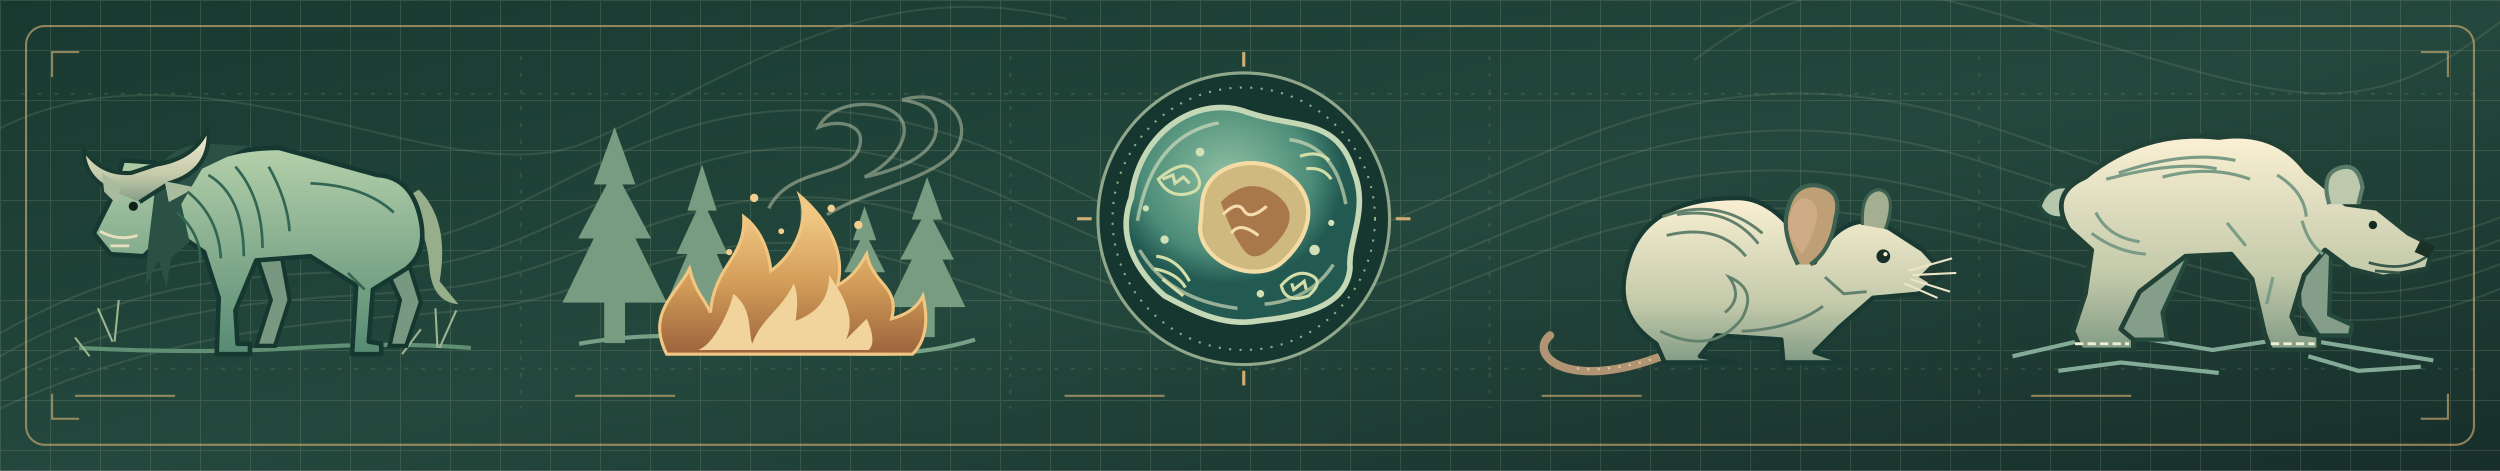
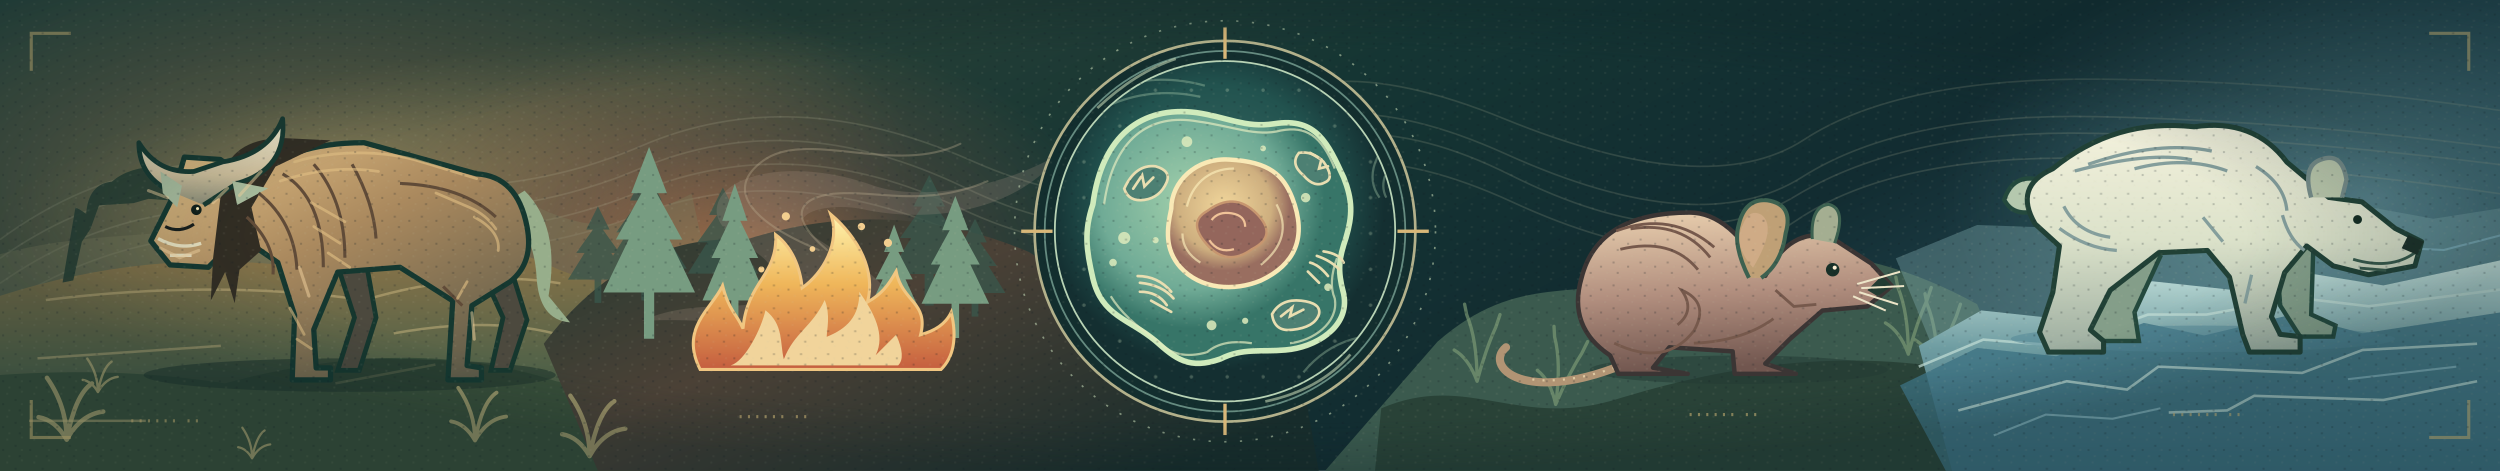
- <svg xmlns="http://www.w3.org/2000/svg" width="1200" height="226" viewBox="0 0 1200 226">
+ <svg xmlns="http://www.w3.org/2000/svg" width="1200" height="226" viewBox="0 0 1200 226" role="img" aria-labelledby="atlas-title atlas-description">
  <defs>
-     <linearGradient id="paper" x2="1" y2="1">
-       <stop stop-color="#183930" />
-       <stop offset=".52" stop-color="#24483d" />
-       <stop offset="1" stop-color="#172e2a" />
+     <linearGradient id="sky" x2="1" y2=".35">
+       <stop stop-color="#193b37" />
+       <stop offset=".32" stop-color="#263f36" />
+       <stop offset=".53" stop-color="#153533" />
+       <stop offset=".78" stop-color="#122c31" />
+       <stop offset="1" stop-color="#254a56" />
+     </linearGradient>
+     <radialGradient id="dusk">
+       <stop stop-color="#dcb474" stop-opacity=".55" />
+       <stop offset=".55" stop-color="#d69d66" stop-opacity=".23" />
+       <stop offset="1" stop-color="#dfb270" stop-opacity="0" />
+     </radialGradient>
+     <radialGradient id="embers">
+       <stop stop-color="#eb8b51" stop-opacity=".64" />
+       <stop offset=".55" stop-color="#b95f4e" stop-opacity=".20" />
+       <stop offset="1" stop-color="#e68858" stop-opacity="0" />
+     </radialGradient>
+     <radialGradient id="iceGlow">
+       <stop stop-color="#86b5bc" stop-opacity=".53" />
+       <stop offset="1" stop-color="#5f979f" stop-opacity="0" />
+     </radialGradient>
+     <linearGradient id="grassland" x2="0" y2="1">
+       <stop stop-color="#8d7448" />
+       <stop offset=".53" stop-color="#526248" />
+       <stop offset="1" stop-color="#233b32" />
+     </linearGradient>
+     <linearGradient id="forestBank" x2="1" y2=".75">
+       <stop stop-color="#263a31" />
+       <stop offset=".43" stop-color="#4b4136" />
+       <stop offset="1" stop-color="#172c2b" />
+     </linearGradient>
+     <linearGradient id="iceShelf" x2="0" y2="1">
+       <stop stop-color="#c8e3dd" />
+       <stop offset=".42" stop-color="#6e9ca1" />
+       <stop offset="1" stop-color="#335b6b" />
    </linearGradient>
    <linearGradient id="cream" x2="0" y2="1">
-       <stop stop-color="#fbf0d4" />
-       <stop offset=".65" stop-color="#c2c9a9" />
-       <stop offset="1" stop-color="#829b85" />
-     </linearGradient>
-     <linearGradient id="mint" x2="0" y2="1">
-       <stop stop-color="#b4d0aa" />
-       <stop offset="1" stop-color="#568a73" />
+       <stop stop-color="#fff6db" />
+       <stop offset=".65" stop-color="#cfbf9b" />
+       <stop offset="1" stop-color="#888a75" />
+     </linearGradient>
+     <linearGradient id="hide" x1=".1" y1="0" x2=".88" y2="1">
+       <stop stop-color="#e0bd83" />
+       <stop offset=".43" stop-color="#aa895e" />
+       <stop offset="1" stop-color="#5b5948" />
+     </linearGradient>
+     <linearGradient id="fur" x2=".11" y2="1">
+       <stop stop-color="#ead0af" />
+       <stop offset=".54" stop-color="#b18e7e" />
+       <stop offset="1" stop-color="#71564f" />
+     </linearGradient>
+     <linearGradient id="polar" x2="0" y2="1">
+       <stop stop-color="#f3f1dc" />
+       <stop offset=".50" stop-color="#dce2ca" />
+       <stop offset="1" stop-color="#9bac9f" />
    </linearGradient>
    <linearGradient id="brass" x2="0" y2="1">
-       <stop stop-color="#f7d38f" />
-       <stop offset=".55" stop-color="#d39d59" />
-       <stop offset="1" stop-color="#9c633c" />
-     </linearGradient>
-     <radialGradient id="cell" cx=".43" cy=".32">
-       <stop stop-color="#8ebfa1" />
-       <stop offset=".72" stop-color="#4d8d79" />
-       <stop offset="1" stop-color="#225951" />
-     </radialGradient>
-     <pattern id="grid" width="24" height="24" patternUnits="userSpaceOnUse">
-       <path d="M24 0H0V24" stroke="#b9c4a7" stroke-opacity=".17" fill="none" />
+       <stop stop-color="#fff5af" />
+       <stop offset=".45" stop-color="#efb65a" />
+       <stop offset="1" stop-color="#c55e3f" />
+     </linearGradient>
+     <radialGradient id="scopeField" cx=".47" cy=".41">
+       <stop stop-color="#3b6964" />
+       <stop offset=".68" stop-color="#22534f" />
+       <stop offset="1" stop-color="#142f31" />
+     </radialGradient>
+     <radialGradient id="cytoplasm" cx=".40" cy=".36">
+       <stop stop-color="#a3d1ac" />
+       <stop offset=".69" stop-color="#70ab96" />
+       <stop offset="1" stop-color="#377568" />
+     </radialGradient>
+     <radialGradient id="nucleus" cx=".43" cy=".37">
+       <stop stop-color="#f1d69b" />
+       <stop offset=".72" stop-color="#ceaf7f" />
+       <stop offset="1" stop-color="#996e60" />
+     </radialGradient>
+     <radialGradient id="darkEdge">
+       <stop stop-color="#0c2225" stop-opacity="0" />
+       <stop offset=".79" stop-color="#0c2225" stop-opacity="0" />
+       <stop offset="1" stop-color="#0c2225" stop-opacity=".26" />
+     </radialGradient>
+     <pattern id="paper" width="13" height="11" patternUnits="userSpaceOnUse">
+       <path d="M3 2h1m6 5h1m-7 3h1m5-9h1" fill="none" stroke="#c7c9a8" stroke-opacity=".13" stroke-width=".55" />
+       <path d="M7 5h1M1 7h1m7 3h1" fill="none" stroke="#101f23" stroke-opacity=".25" stroke-width=".75" />
    </pattern>
-     <pattern id="hatch" width="5" height="5" patternUnits="userSpaceOnUse" patternTransform="rotate(29)">
-       <path d="M0 0v5" stroke="#183a32" stroke-opacity=".47" />
+     <pattern id="dots" width="16" height="16" patternUnits="userSpaceOnUse">
+       <circle cx="1" cy="1" r=".8" fill="#c3d8b7" opacity=".39" />
    </pattern>
-     <path id="tree" d="M0 0-8 17h5l-11 16h6l-12 19h16v12h8V52h16L8 33h6L3 17h5Z" />
+     <clipPath id="lensClip">
+       <circle r="76" />
+     </clipPath>
+     <path id="tree" d="M0 0-7 14h4l-10 14h5l-10 16H-2v14H2V44H18L8 28h5L3 14h4Z" />
+     <path id="acacia" d="M1 54l6-35 2 1 3 2q1-14 12-15 8-7 22-7 13 0 19 5 13 0 17 7l-8 2-12-1-7 3-14-1-7 2-16 1-4 11-4 6-4 18Z" />
+     <path id="grass" d="M0 3q0-12-7-22M0 3q3-16 9-20M0 3q5-9 13-10M0 3q-4-7-10-8" fill="none" stroke-linecap="round" />
+     <path id="reed" d="M1 2q4-15 9-26M1 2q0-20-5-32M-4-30l-1-5m15 11 2-6M1 2q-4-11-11-15" fill="none" stroke-linecap="round" />
  </defs>
-   <rect width="1200" height="226" fill="url(#paper)" />
-   <rect width="1200" height="226" fill="url(#grid)" />
-   <g fill="none" stroke="#9aab8a" stroke-opacity=".17" stroke-width="1">
-     <path d="M-18 171c103-67 169-41 229-58S323 39 421 56s134 83 220 59S807 11 956 61s178 78 269 32M-18 182c103-67 181-43 240-58s108-64 192-51 146 82 232 55S808 32 952 78s181 72 273 26M-18 193c103-62 193-45 251-58s105-50 181-38 147 72 234 44S804 54 949 97s184 63 276 19M-18 205c109-57 207-50 258-58s103-41 170-27 150 64 243 34 146-78 295-40 185 60 277 13" />
-     <path d="M-10 67c102-61 222 31 292 1s134-82 230-59m301 20c71-53 100-35 195-8s128 42 199-16" />
-     <path d="M10 45h1180M10 177h1180M250 27v169M485 27v169M715 27v169M950 27v169" stroke-dasharray="2 6" />
-   </g>
-   <g fill="none" stroke="#d1ad70" stroke-opacity=".65">
-     <rect x="12.5" y="12.5" width="1175" height="201" rx="9" />
-     <path d="M25 37V25h13m1124 0h13v12M25 189v12h13m1124 0h13v-12" />
-     <path d="M276 190h48m187 0h48m181 0h48m187 0h48m-987 0h48" />
-   </g>
-   <g transform="translate(29 41)">
-     <path d="M9 126q60 3 105 0t83 0" stroke="#608f74" fill="none" stroke-width="2" />
-     <path d="M25 123l-7-16m8 16 2-20m154 23 8-18m-9 18-1-19m-166 23-7-9m157 8 9-12" fill="none" stroke="#9eb491" />
+   <rect width="1200" height="226" fill="url(#sky)" />
+   <ellipse cx="157" cy="91" rx="288" ry="135" fill="url(#dusk)" />
+   <ellipse cx="354" cy="132" rx="185" ry="119" fill="url(#embers)" />
+   <ellipse cx="1139" cy="95" rx="208" ry="120" fill="url(#iceGlow)" />
+   <g stroke="#b3b496" stroke-width=".8" fill="none" opacity=".19">
+     <path d="M0 115Q68 65 152 83t156-13 158 7 122-11 134-9 144 10 143-29 191 15M0 124Q68 76 151 94t156-13 156 9 125-9 135-7 142 11 142-29 193 15M0 136Q69 88 151 105t156-13 154 8 130-10 134-6 137 10 143-30 195 15M0 148Q69 102 153 116t154-13 155 10 130-10 134-6 136 9 141-30 197 17" />
+   </g>
+   <path d="M0 122c53-14 87-4 125-22s96-18 132-1 49 6 75-6l29 133H0Z" fill="#797859" opacity=".39" />
+   <path d="M0 142q72-23 142-14 82-21 123 0 31 14 70 9l65 89H0Z" fill="url(#grassland)" />
+   <path d="M0 180q57-4 108 4 89-24 159-1 15 4 56-10l31 53H0Z" fill="#374d38" />
+   <path d="M22 144q81-10 153 0 51-15 94-8m-251 36 88-6m83-6q56-10 92 5m-267 37h56m91-18 48-9" fill="none" stroke="#d6c086" stroke-opacity=".45" stroke-width="1.2" />
+   <use href="#acacia" transform="translate(29 80) scale(1.03)" fill="#263d31" opacity=".89" />
+   <use href="#acacia" transform="translate(206 103) scale(.46)" fill="#2b4333" opacity=".71" />
+   <path d="M261 165q40-53 97-50 70-22 136 6 64 43 129 49l10 56H287Z" fill="url(#forestBank)" />
+   <g fill="#39564a" opacity=".79">
+     <use href="#tree" transform="translate(287 99) scale(.8)" />
+     <use href="#tree" transform="translate(310 81) scale(1.09)" />
+     <use href="#tree" transform="translate(347 90) scale(.94)" />
+     <use href="#tree" transform="translate(446 84) scale(1.08)" />
+     <use href="#tree" transform="translate(468 105) scale(.81)" />
+   </g>
+   <path d="M308 154c29-13 59-1 63-15 6-19-25-21-27-37-1-18 36-27 75-13 23 8 63 1 91-16-21 28-61 34-93 28-20-5-42 2-27 12 17 12 45 24 34 38-13 18-59 0-116 3Z" fill="#b19c8b" opacity=".21" />
+   <g fill="none" stroke="#bbad8e" stroke-linecap="round" opacity=".35">
+     <path d="M393 120c-36-15-45-31-25-44 22-13 62 8 93-7m-64 51c-19-16-14-25 3-27 21-2 43 7 74-6" />
+   </g>
+   <path d="M690 164c39-34 67-19 108-32s89-20 151 14l34 80H636Z" fill="#3b5a4e" />
+   <path d="M663 196c42-18 66 11 115-5 59-18 120-25 182-9l27 44H660Z" fill="#294237" />
+   <g transform="translate(0 -1)" stroke="#7e9d77" stroke-width="1.6" opacity=".65">
+     <use href="#reed" x="708" y="182" />
+     <use href="#reed" x="746" y="193" transform="rotate(8 746 193)" />
+     <use href="#reed" x="915" y="169" />
+     <use href="#reed" x="929" y="177" />
+   </g>
+   <path d="M910 124l39-16 28 1 26-7 21 3 34-17 40 13 26-4 44 8 32-5v99H941Z" fill="#83aeb1" opacity=".37" />
+   <path d="M921 166l30-17 37 4 45-18 37 4 37-8 37 6 56-12v101H937Z" fill="url(#iceShelf)" />
+   <path d="M912 185l37-18 38 4 42-16 29 6 42-10 34 9 66-10v76H934Z" fill="#3d7182" opacity=".79" />
+   <path d="M921 176l31-13 37 3 42-15 28 0 44-8 34 4 63-8m-260 58 52-14 29 4 15-11 69 3 29-11 55-3m-148 33 28-1 13-7 62 2 45-9" fill="none" stroke="#c3ded6" stroke-width="1.25" opacity=".71" />
+   <path d="M957 209l25-10 32 2 23-5m90-14 52-6m-49-58 43 2 31-8" fill="none" stroke="#78a8b4" stroke-width="1" />
+   <g id="study-wildebeest" data-subject="wildebeest" transform="translate(54 34) scale(1.15)">
+     <ellipse cx="99" cy="127" rx="86" ry="7" fill="#21352c" opacity=".62" />
    <path d="M172 50q15 15 10 44l9 11q-13-1-14-19t-13-31" fill="#97ae8b" />
-     <path d="M148 70l15 33-5 22h8l7-21-11-35M90 69l11 34-7 22h9l7-22-7-39" fill="#789881" stroke="#16372e" stroke-width="2" />
-     <path d="M57 46q16-16 48-16l47 13q17 1 21 22 3 15-7 23l-16 10-2 25 6 1v5h-14l2-33-22-14-26 2-10 24 1 16h6v5H75l1-27-7-22-16-11-13 13-16-1-8-10 9-18 5-17 15 1Z" fill="url(#mint)" stroke="#153830" stroke-width="2.2" stroke-linejoin="round" />
-     <path d="M46 45Q49 29 70 28l21 1-23 11-10 17 4 18-9 8-2 14-4-13-6 12 1-18" fill="#2a5144" />
+     <path d="M148 70l15 33-5 22h8l7-21-11-35M90 69l11 34-7 22h9l7-22-7-39" fill="#4c493e" stroke="#16372e" stroke-width="2" />
+     <path d="M57 46q16-16 48-16l47 13q17 1 21 22 3 15-7 23l-16 10-2 25 6 1v5h-14l2-33-22-14-26 2-10 24 1 16h6v5H75l1-27-7-22-16-11-13 13-16-1-8-10 9-18 5-17 15 1Z" fill="url(#hide)" stroke="#153830" stroke-width="2.2" stroke-linejoin="round" />
+     <path d="M46 45Q49 29 70 28l21 1-23 11-10 17 4 18-9 8-2 14-4-13-6 12 1-18" fill="#322d23" />
    <path d="M26 51q-15-6-15-21 8 13 23 12l12-4q19-3 25-18 2 21-19 27l-14 9" fill="url(#cream)" stroke="#183a31" stroke-width="2" stroke-linejoin="round" />
    <path d="M29 48l-9-6 1 9 6 6m23-11 15 3-13 7" fill="#a9bc9d" />
-     <path d="M56 61q12 11 11 24m-6-34q15 12 16 32m-6-40q17 10 17 39m-4-43q13 15 13 39m3-39q9 16 10 31m10-23q26 1 40 14m-22 29 8 8" fill="none" stroke="#326552" stroke-width="1.3" />
+     <path d="M56 61q12 11 11 24m-6-34q15 12 16 32m-6-40q17 10 17 39m-4-43q13 15 13 39m3-39q9 16 10 31m10-23q26 1 40 14m-22 29 8 8" fill="none" stroke="#604b38" stroke-width="1.3" />
    <path d="M19 70q9 5 18 2m-13 5h9" stroke="#e6dfbe" fill="none" stroke-width="1.4" />
    <circle cx="35" cy="58" r="2.2" fill="#101f1a" />
-   </g>
-   <g transform="translate(273 37)">
-     <path d="M5 128q45-8 98 1t92-3" fill="none" stroke="#77a086" stroke-width="2" />
-     <path d="M96 63c11-22 42-13 44-32 1-8-10-11-20-7 7-14 34-14 40-3 4 8-4 20-18 27 23-5 37-14 34-27-2-7-9-9-16-10 23-7 37 13 23 27-13 12-39 16-59 28" fill="none" stroke="#b8c3a8" stroke-opacity=".54" stroke-width="1.6" />
+     <path d="M76 38c16-5 38-5 53 0l23 7M70 46q21-7 41-4m-28 13 14 8m-13 2 11 7m-5 4 9 6m36-31 14 6q7 3 11 9m-9-5q11 6 10 14m-13 13-4 7m-70 4 6 11m-3 2 6 4" fill="none" stroke="#e0be83" stroke-width="1.15" stroke-linecap="round" opacity=".62" />
+     <path d="M20 74l8 4 8-3m6-20 6-6m-33 1 8 3m30-1 9-10m16 40 4 12m68 7 1 11" fill="none" stroke="#f4d49f" stroke-width="1.3" stroke-linecap="round" opacity=".50" />
+     <path d="M22 65q6 3 12-1" fill="none" stroke="#171d1b" stroke-width="1.3" />
+     <circle cx="35.5" cy="57.5" r=".65" fill="#ffefbd" />
+   </g>
+   <g id="study-forest-fire" data-subject="forest-fire" transform="translate(290 47) scale(.98)">
    <g fill="#779c81">
      <use href="#tree" transform="translate(22 24) scale(1.25 1.62)" />
      <use href="#tree" transform="translate(64 42) scale(.88 1.3)" />
      <use href="#tree" transform="translate(172 48) scale(.92 1.2)" />
      <use href="#tree" transform="translate(142 62) scale(.7 .96)" />
    </g>
    <path d="M47 133c-10-20 5-29 11-41 3 12 7 14 10 21 2-23 17-26 16-46 8 6 12 16 13 26 10-7 19-22 14-36 14 12 22 28 18 43 7-4 10-8 14-15 3 15 16 15 12 31 7-2 12-5 15-11 3 13 1 22-5 28Z" fill="url(#brass)" stroke="#f1c681" stroke-width="1.5" />
    <path d="M62 131c7-2 15-18 17-27 9 7 7 16 9 24 5-13 14-16 20-29 3 7 1 15 1 18 10-4 16-10 16-22 7 10 13 21 8 31l10-10q5 11 1 15Z" fill="#f1d49b" />
    <g fill="#f3ce8f">
      <circle cx="89" cy="58" r="2" />
      <circle cx="139" cy="71" r="2" />
      <circle cx="102" cy="74" r="1.4" />
      <circle cx="126" cy="63" r="1.8" />
      <circle cx="77" cy="84" r="1.5" />
    </g>
  </g>
-   <g transform="translate(597 105)">
-     <circle r="70" fill="#15372f" stroke="#90a78b" stroke-width="1.5" />
-     <circle r="63" fill="none" stroke="#91aa8b" stroke-dasharray="1 4" />
-     <path d="M-54-10C-50-43-21-60 2-51 26-43 45-49 53-22 60-4 50 10 51 24 49 43 26 47 7 49-10 52-25 44-38 37-52 25-61 8-54-10Z" fill="url(#cell)" stroke="#c4d8b6" stroke-width="2.7" />
-     <path d="M-51 1q7-41 39-47m-38 61q14 24 47 28m25-81q22 3 27 31m-6 29q-11 17-33 19" fill="none" stroke="#dce3bf" stroke-opacity=".63" stroke-width="1.7" />
-     <path d="M-20-7C-19-27 7-32 21-21 38-9 31 11 17 22 4 31-20 21-21 5Z" fill="#d0b97e" stroke="#f5dca6" stroke-width="2" />
-     <path d="M-11-8Q2-21 15-12T17 10 0 15-11-8Z" fill="#a8784b" />
-     <path d="M-10-2q7-7 10-2t11-2m-17 13q4-6 13 1" fill="none" stroke="#f5dbad" stroke-width="1.5" />
-     <g fill="none" stroke="#d4deaa" stroke-width="1.5">
-       <path d="M-41-19q13-11 18-3t-4 10-14-7Zm2 0 5-2 1 4 4-3 3 3M18 32q7-8 14-5t-1 10q-11 4-13-5Zm5-1 1 3 5-4 1 4M-42 18q10 1 16 12m-17-6q11 2 15 9m-11-4 10 8M30-24q8-1 12 5m-15-11q9-3 14 2" />
-     </g>
-     <g fill="#d2e0b7">
-       <circle cx="-38" cy="10" r="2" />
-       <circle cx="-47" cy="-5" r="1.5" />
-       <circle cx="34" cy="15" r="2.5" />
-       <circle cx="42" cy="2" r="1.5" />
-       <circle cx="-21" cy="-32" r="2.1" />
-       <circle cx="8" cy="36" r="1.8" />
-     </g>
-     <path d="M-80 0h7m146 0h7M0-80v7m0 146v7" stroke="#cfad73" stroke-width="1.5" />
-   </g>
-   <g transform="translate(738 46)">
+   <g id="study-animal-cell" data-subject="animal-cell" transform="translate(588 111) scale(1.075)">
+     <circle r="85" fill="#132e2e" stroke="#b3b18b" stroke-width="1.2" />
+     <circle r="80.5" fill="none" stroke="#658b80" stroke-width=".8" />
+     <circle r="76" fill="url(#scopeField)" stroke="#b8d3b5" stroke-width=".8" />
+     <g clip-path="url(#lensClip)">
+       <circle r="76" fill="url(#dots)" opacity=".68" />
+       <path d="M-84-37C-63-66-34-72-9-65M-83-31C-63-56-38-66-11-60M35 63q18-22 51-15M37 68q22-21 50-15M81-49q-22 20-12 34M81-37q-14 12-9 22" fill="none" stroke="#a5c9a9" stroke-width="1" opacity=".38" />
+       <path d="M-59-12C-55-43-37-56-13-53c14 2 22 7 35 5 19-3 24 9 31 24 4 10 4 17 1 27-3 9-4 14-1 25 3 15-13 24-26 25-11 1-19-1-29 4-14 5-20 0-29-8-12-10-24-11-28-28-3-13-4-21 0-33Z" fill="url(#cytoplasm)" stroke="#d0ebbc" stroke-width="2.5" />
+       <path d="M-54-12c4-29 20-41 42-37 15 2 26 7 37 4 11-2 18 2 24 17m1 40q-4 11-1 18c2 11-10 19-20 20m-17 0q-13-2-20 4-14 4-22-5-15-10-21-20" fill="none" stroke="#e3ebbf" stroke-width="1" opacity=".70" />
+       <path d="M-24-10c0-12 11-23 26-22 18 1 24 7 28 17 7 18 1 30-14 37-12 5-27 4-36-6-7-8-6-17-4-26Z" fill="url(#nucleus)" stroke="#f9e9b6" stroke-width="2" />
+       <path d="M-17-11c2-9 9-17 21-17m19 16q8 15-7 27m-27-1q-8-5-8-13" fill="none" stroke="#fdf0bc" stroke-width="1" opacity=".64" />
+       <path d="M-8-9Q4-18 14-8T12 8Q1 16-8 6T-8-9" fill="#94665c" stroke="#c7966f" stroke-width="1.1" />
+       <path d="M-6-5q3-4 9-3t6 6m-16 6q4 6 11 4" fill="none" stroke="#f0c398" stroke-width="1" />
+       <g stroke="#e9deb1" stroke-width="1.2" stroke-linecap="round" fill="#4d8073">
+         <path d="M-45-19q5-11 14-10 7 2 5 7-3 7-10 8-7 1-9-5ZM21 37q4-7 13-6 9 1 8 6-2 6-12 7-8 1-9-7ZM33-35q6-1 11 4 5 7 1 9-5 3-10-3-6-5-2-10Z" />
+         <path d="M-41-19l4-6 1 5 4-4m-7 44q9 0 15 7m-14-4q10 1 15 7m-15-3q8 0 12 6m-7-2 9 5m49 2 5-4-1 4 6-3m9-26q7 1 9 5m-12-3q6 2 10 6m-13-3q4 1 8 6m-9-2 5 5m-4-58 5 3-1 4 4-1" fill="none" />
+       </g>
+       <g fill="#dceabc" opacity=".86">
+         <circle cx="-45" cy="3" r="2.7" />
+         <circle cx="-50" cy="14" r="1.7" />
+         <circle cx="-31" cy="4" r="1.4" />
+         <circle cx="36" cy="-15" r="2.1" />
+         <circle cx="-17" cy="-40" r="2.4" />
+         <circle cx="-6" cy="42" r="2.2" />
+         <circle cx="9" cy="40" r="1.4" />
+         <circle cx="46" cy="25" r="1.7" />
+         <circle cx="17" cy="-37" r="1.3" />
+       </g>
+     </g>
+     <path d="M-91 0h14m154 0h14M0-91v14m0 154v14" stroke="#d9b778" stroke-width="1.5" />
+     <g fill="none" stroke="#b6c9a9" opacity=".64">
+       <path d="M-57-55q17-16 35-22M56 55q-14 16-38 21" stroke-width="1.2" />
+       <circle r="94" stroke-dasharray="1 6" stroke-width=".75" />
+     </g>
+   </g>
+   <g id="study-rat" data-subject="rat" transform="translate(717 54) scale(.98)">
+     <ellipse cx="120" cy="126" rx="73" ry="7" fill="#233a33" opacity=".52" />
    <path d="M81 115c-16 9-45 21-66 16-12-3-15-11-9-16" fill="none" stroke="#b19474" stroke-width="4" stroke-linecap="round" />
    <path d="M82 115c-16 9-46 20-67 15" fill="none" stroke="#dec8a1" stroke-width="1.1" stroke-dasharray="1 4" />
-     <path d="M133 80q12-24 32-19l20 13 10 11-12 10-22 2-16 14-12 12 15 5h-30l-1-11-31-2-8 10 17 3H61l-4-9q-21-14-14-38 8-32 53-32 20 0 37 31Z" fill="url(#cream)" stroke="#193a32" stroke-width="2.2" stroke-linejoin="round" />
+     <path d="M133 80q12-24 32-19l20 13 10 11-12 10-22 2-16 14-12 12 15 5h-30l-1-11-31-2-8 10 17 3H61l-4-9q-21-14-14-38 8-32 53-32 20 0 37 31Z" fill="url(#fur)" stroke="#3b3534" stroke-width="2.2" stroke-linejoin="round" />
    <path d="M125 81q-8-16-5-26 3-13 14-12 13 2 9 16-2 15-12 22" fill="#bfa076" stroke="#3c6150" stroke-width="2" />
    <path d="M127 76q-10-11-5-21 3-8 9-5 8 6-4 26" fill="#cfab86" />
    <path d="M156 62q-1-16 8-17 9 2 3 19" fill="#a4ae91" stroke="#3c6150" stroke-width="1.5" />
-     <path d="M59 113q25 12 39-6 8-14-6-20 7 10-2 17m8 9q24-1 39-12m1-14 9 8 11-1m-98-36q27-10 48 8m-41-9q25-4 39 14m-44-4q25-6 38 10" fill="none" stroke="#62816d" stroke-width="1.4" />
+     <path d="M59 113q25 12 39-6 8-14-6-20 7 10-2 17m8 9q24-1 39-12m1-14 9 8 11-1m-98-36q27-10 48 8m-41-9q25-4 39 14m-44-4q25-6 38 10" fill="none" stroke="#76594c" stroke-width="1.4" />
    <path d="M190 80l5 5-7 5-5-3Z" fill="#233c33" />
    <circle cx="166" cy="77" r="3.3" fill="#183028" />
    <circle cx="167" cy="76" r="1" fill="#fff1d6" />
    <path d="M178 84l21-6m-19 8 21-1m-22 3 19 6m-22-4 16 7" stroke="#ede5c8" stroke-width="1" fill="none" />
  </g>
-   <g transform="translate(962 35)">
-     <path d="M4 136l48-11 48 8 38-6 68 11m-180 5 30-4 47 5m43-8 24 7 30-2" stroke="#84ab98" fill="none" stroke-width="2" />
+   <g id="study-polar-bear" data-subject="polar-bear" transform="translate(944 28) scale(1.06)">
+     <ellipse cx="107" cy="127" rx="87" ry="6" fill="#518595" opacity=".51" />
    <path d="M33 55q-12-3-16 9 4 8 15 5" fill="#b5c8ae" stroke="#24493d" stroke-width="2" />
    <path d="M62 85l-8 37 7 6h17l-2-13 12-26m52-2 2 25 9 14h15l1-5-11-5 1-31" fill="#849e89" stroke="#24493d" stroke-width="2" />
-     <path d="M39 50q28-23 64-19 27-4 42 16l19 16 15 2 15 12 12 6-3 11-21 4-16-4-12-9-10 12-6 20 4 8 9 1v7h-23l-3-8-6-26-10-12-22 1-22 17-9 18 6 5v5H37l-4-9 6-18 3-21-11-10q-10-17 8-25Z" fill="url(#cream)" stroke="#214136" stroke-width="2.3" stroke-linejoin="round" />
-     <path d="M156 63q-4-14 4-17 10-4 12 9l-2 8" fill="#bdc9ad" stroke="#597b68" stroke-width="2" />
-     <path d="M55 48q32-11 56-6m-62 9q34-9 53-5m-26 4q23-6 42 1m13-2q13 8 14 20m-2 2q3 11 10 16m-37-4-9-11m-63-5q6 12 21 14m-23-4q12 9 26 10m61 11-3 13" fill="none" stroke="#7a9b85" stroke-width="1.5" />
+     <path d="M39 50q28-23 64-19 27-4 42 16l19 16 15 2 15 12 12 6-3 11-21 4-16-4-12-9-10 12-6 20 4 8 9 1v7h-23l-3-8-6-26-10-12-22 1-22 17-9 18 6 5v5H37l-4-9 6-18 3-21-11-10q-10-17 8-25Z" fill="url(#polar)" stroke="#214136" stroke-width="2.3" stroke-linejoin="round" />
+     <path d="M156 63q-4-14 4-17 10-4 12 9l-2 8" fill="#bdc9ad" stroke="#788d8a" stroke-width="2" />
+     <path d="M55 48q32-11 56-6m-62 9q34-9 53-5m-26 4q23-6 42 1m13-2q13 8 14 20m-2 2q3 11 10 16m-37-4-9-11m-63-5q6 12 21 14m-23-4q12 9 26 10m61 11-3 13" fill="none" stroke="#849e9c" stroke-width="1.5" />
    <path d="M175 91q17 5 28-3m-25 7 12 1" fill="none" stroke="#37584a" stroke-width="1.3" />
    <path d="M200 80l7 3-3 6-7-3Z" fill="#1d3028" />
    <circle cx="177" cy="73" r="2" fill="#142c22" />
-     <path d="M34 130h26m68 0h21" stroke="#edf0d5" stroke-width="1.4" stroke-dasharray="4 2" />
-   </g>
+   </g>
+   <g stroke="#b7ac76" stroke-width="1.6" opacity=".72">
+     <use href="#grass" transform="translate(32 207) scale(1.35)" />
+     <use href="#grass" transform="translate(47 186) scale(.73)" />
+     <use href="#grass" transform="translate(121 218) scale(.67)" />
+     <use href="#grass" transform="translate(228 208) scale(1.15)" />
+     <use href="#grass" transform="translate(283 215) scale(1.32)" />
+   </g>
+   <g fill="none" stroke="#d0b777" stroke-width="1.5" opacity=".60">
+     <path d="M15 34V16h19m1132 0h19v18M15 192v18h19m1132 0h19v-18" />
+     <path d="M63 202h21m6 0h5m260-2h21m6 0h5m424-1h21m6 0h5m200 0h21m6 0h5" stroke-dasharray="1 3" />
+   </g>
+   <rect width="1200" height="226" fill="url(#paper)" pointer-events="none" />
+   <rect width="1200" height="226" fill="url(#darkEdge)" pointer-events="none" />
</svg>
